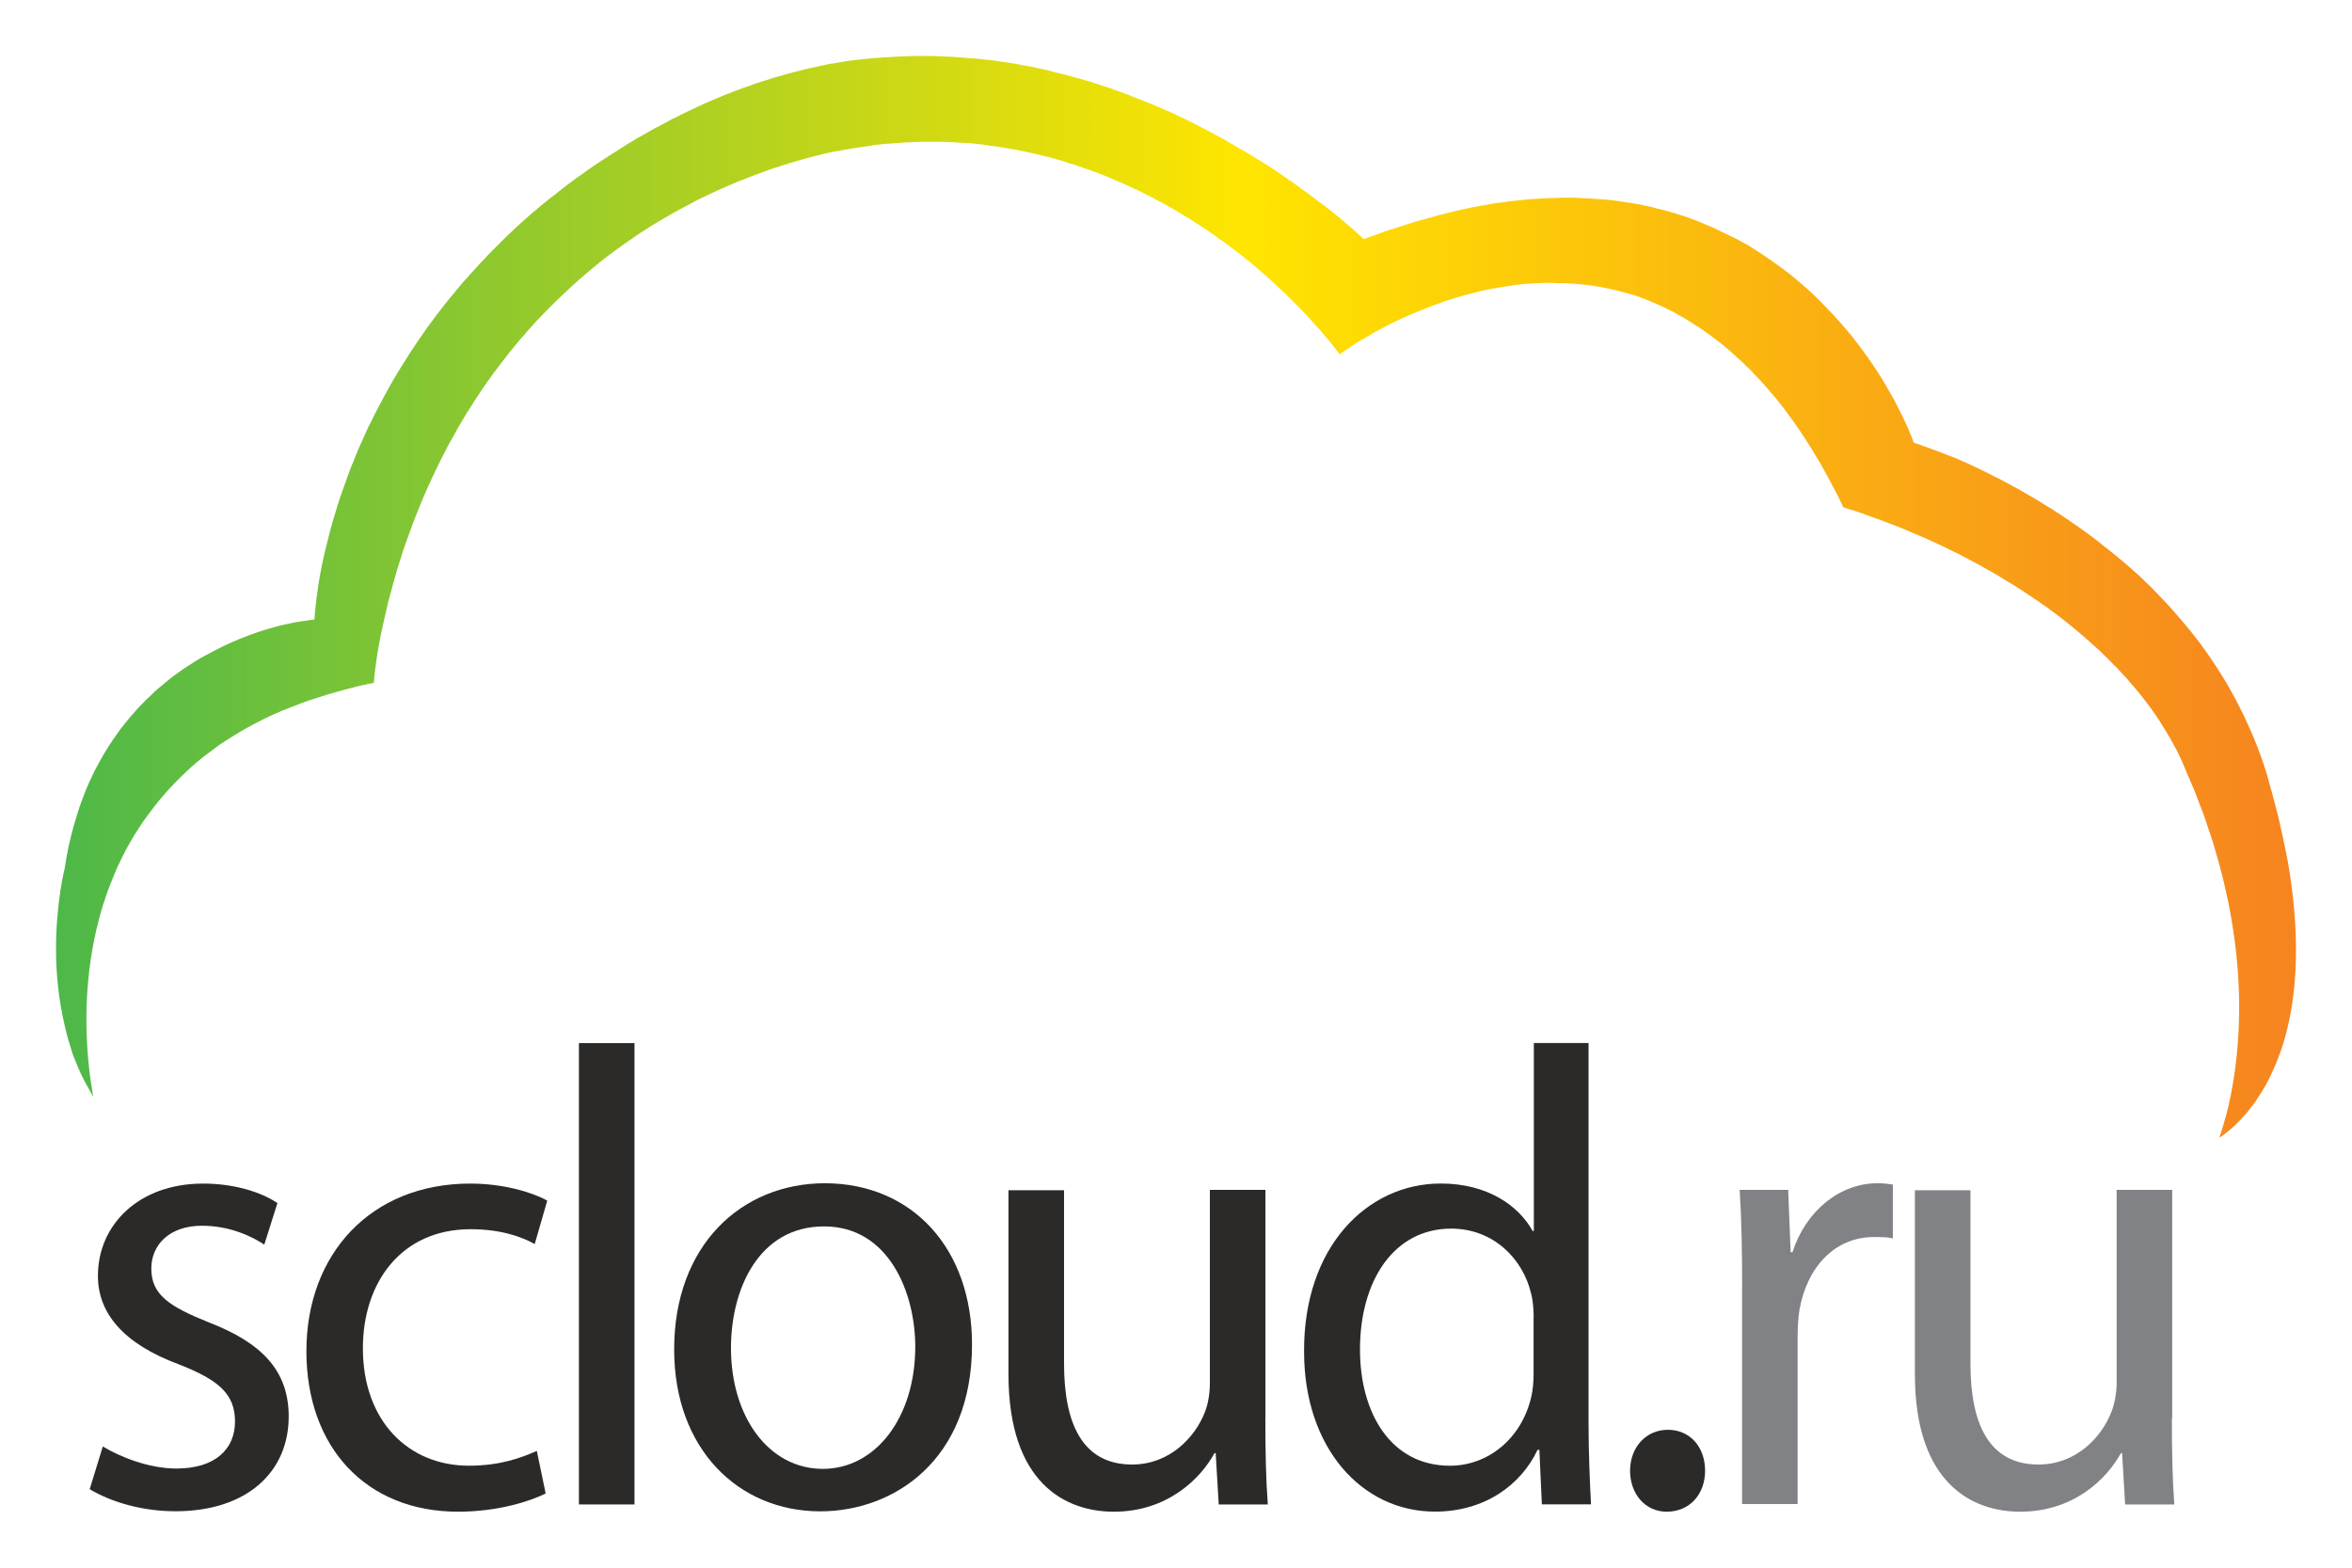
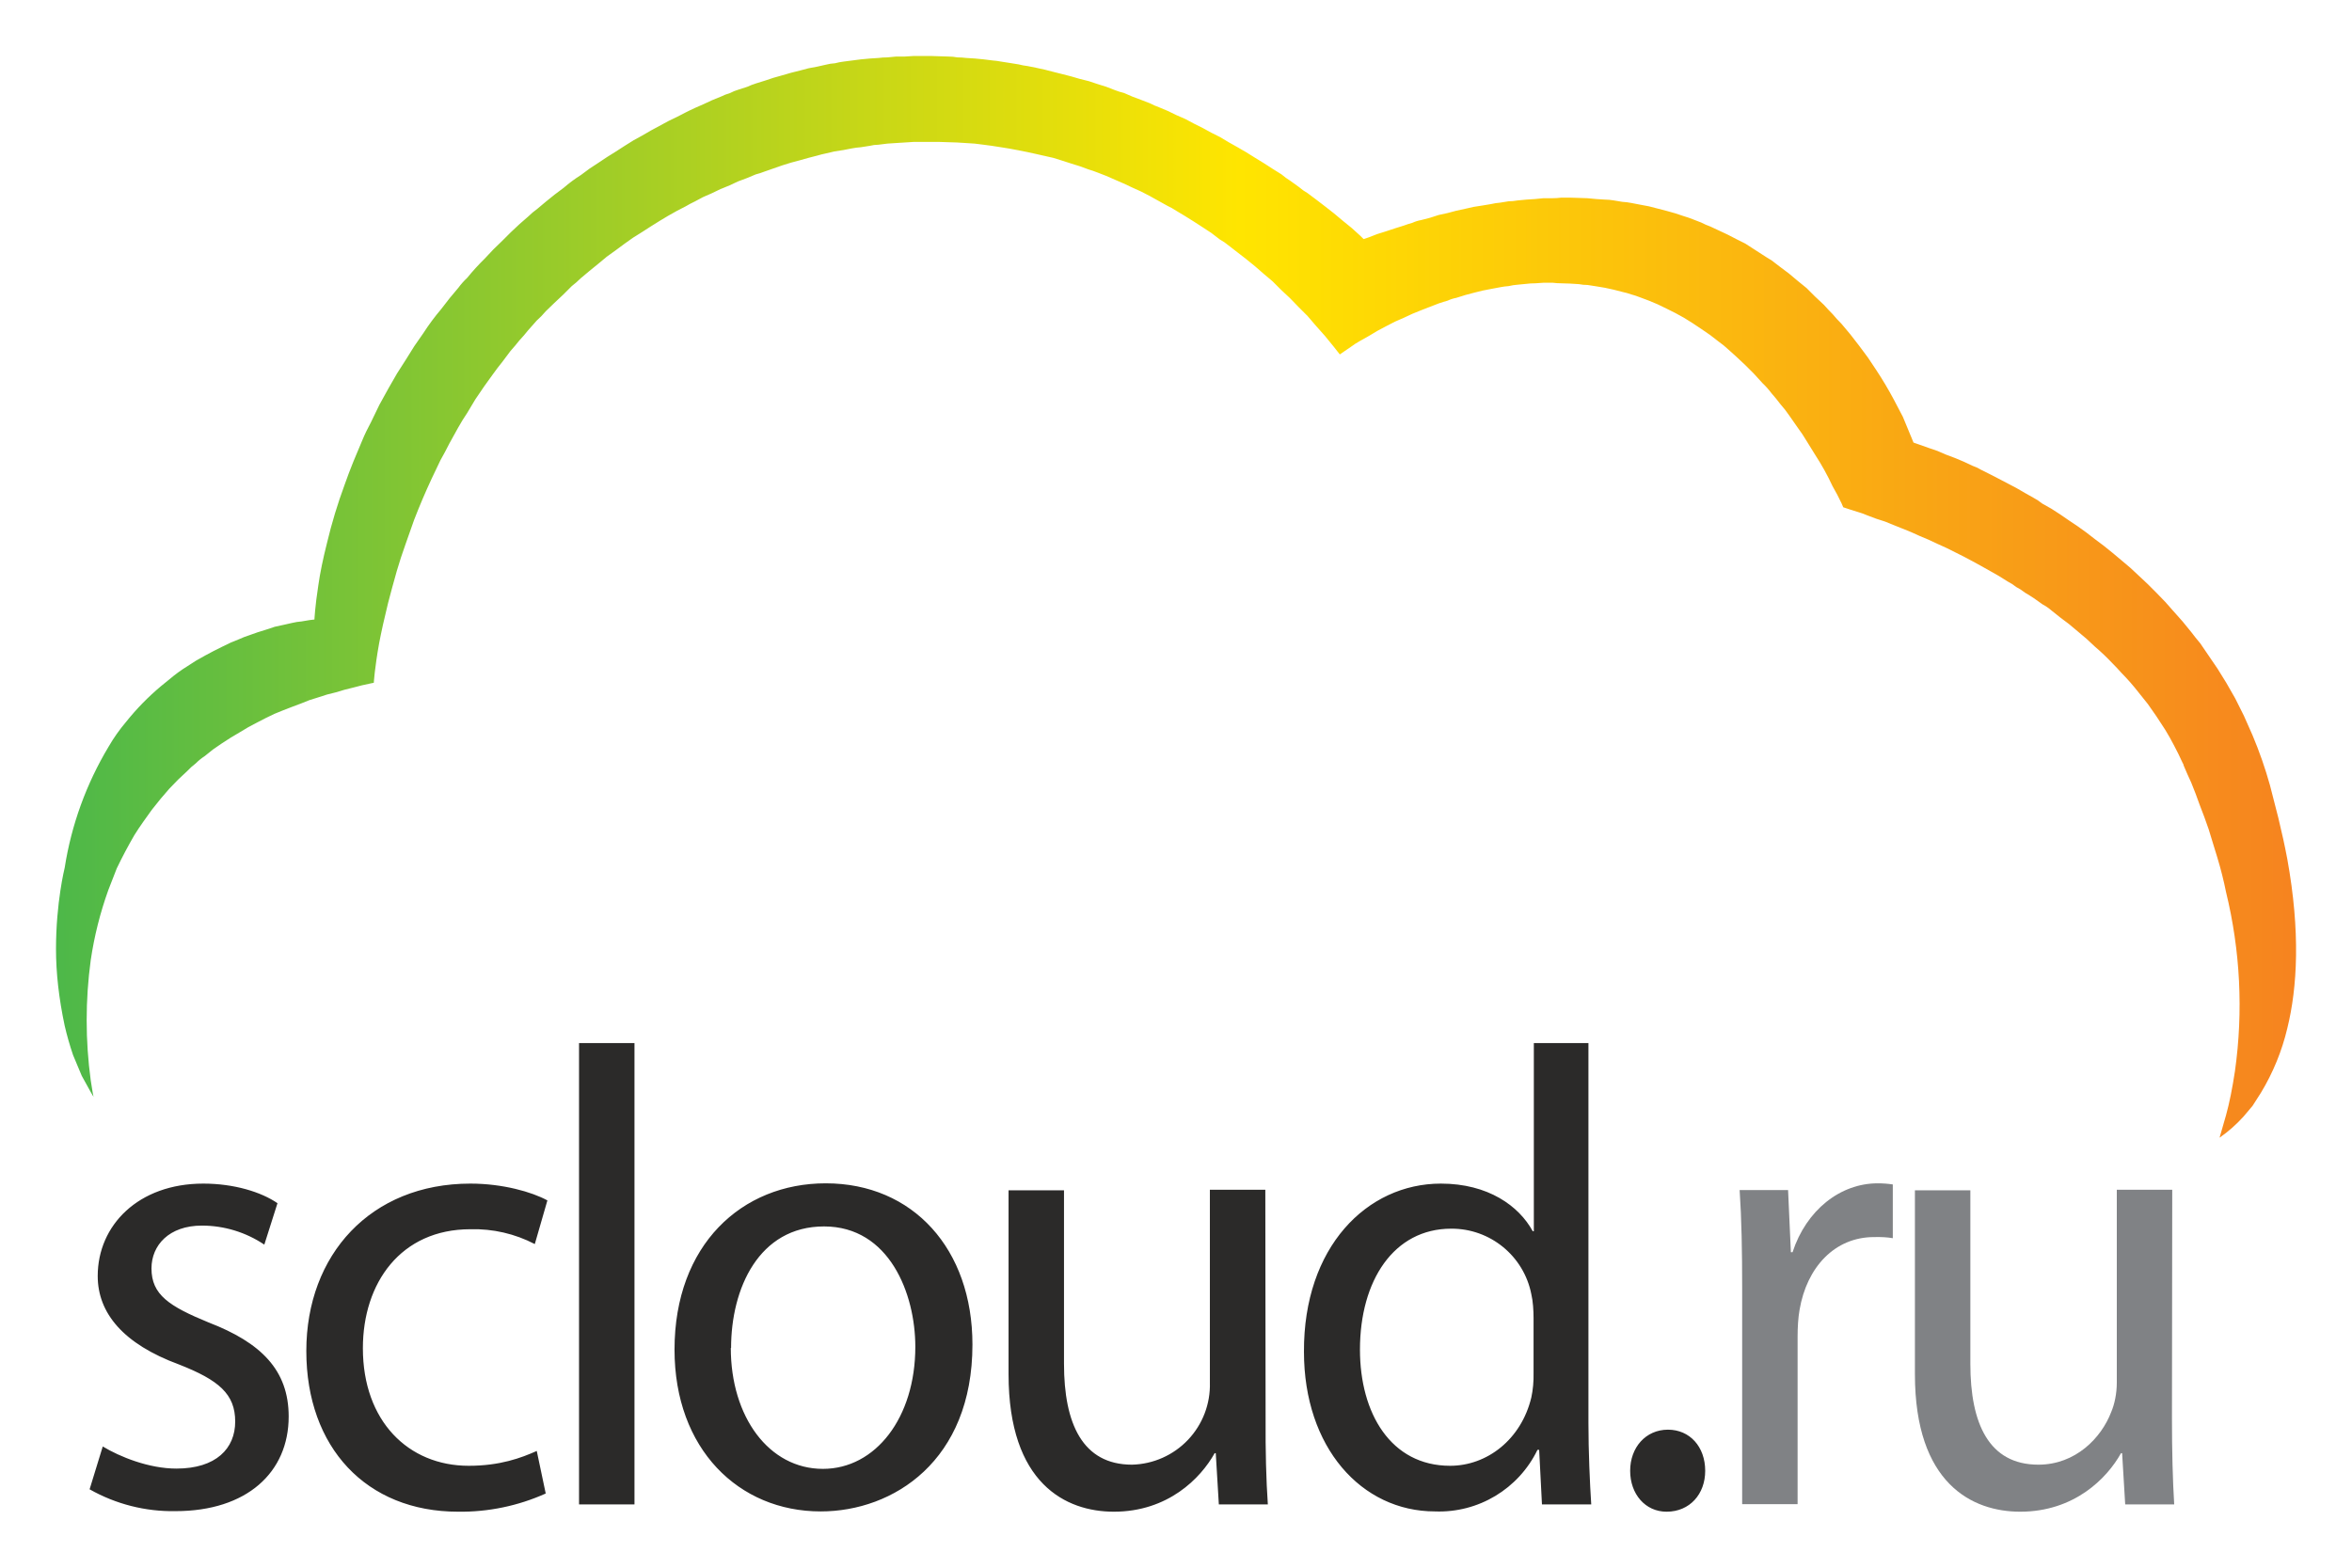
- <svg xmlns="http://www.w3.org/2000/svg" width="84" height="56" viewBox="0 0 84 56" fill="none">
-   <path fill-rule="evenodd" clip-rule="evenodd" d="M3.672 51.67C4.282 52.041 5.317 52.458 6.3 52.458C7.716 52.458 8.393 51.737 8.393 50.782C8.393 49.803 7.824 49.298 6.387 48.736C4.415 48.006 3.497 46.914 3.497 45.576C3.497 43.766 4.938 42.279 7.259 42.279C8.36 42.279 9.331 42.583 9.908 42.976L9.439 44.46C9.015 44.18 8.23 43.785 7.214 43.785C6.035 43.785 5.404 44.481 5.404 45.314C5.404 46.248 6.035 46.664 7.455 47.236C9.319 47.957 10.311 48.936 10.311 50.6C10.311 52.592 8.808 53.984 6.267 53.984C5.079 53.984 3.979 53.659 3.203 53.197L3.672 51.67Z" fill="#2B2A29" />
-   <path fill-rule="evenodd" clip-rule="evenodd" d="M19.488 53.349C18.977 53.607 17.819 54 16.361 54C13.081 54 10.943 51.707 10.943 48.264C10.943 44.809 13.231 42.279 16.797 42.279C17.964 42.279 18.998 42.583 19.545 42.888L19.097 44.438C18.628 44.18 17.889 43.909 16.809 43.909C14.313 43.909 12.96 45.831 12.96 48.161C12.96 50.758 14.584 52.357 16.743 52.357C17.864 52.357 18.607 52.078 19.172 51.828L19.488 53.349Z" fill="#2B2A29" />
-   <path fill-rule="evenodd" clip-rule="evenodd" d="M20.676 37.262H22.66V53.741H20.676V37.262Z" fill="#2B2A29" />
-   <path fill-rule="evenodd" clip-rule="evenodd" d="M26.106 48.152C26.106 50.615 27.459 52.47 29.387 52.47C31.272 52.47 32.688 50.636 32.688 48.106C32.688 46.205 31.762 43.809 29.429 43.809C27.108 43.809 26.106 46.035 26.106 48.152ZM34.715 48.027C34.715 52.178 31.904 53.987 29.297 53.987C26.374 53.987 24.077 51.761 24.077 48.206C24.077 44.472 26.485 42.267 29.471 42.267C32.601 42.279 34.715 44.618 34.715 48.027Z" fill="#2B2A29" />
-   <path fill-rule="evenodd" clip-rule="evenodd" d="M45.191 50.661C45.191 51.84 45.212 52.865 45.279 53.741H43.526L43.417 51.907H43.375C42.885 52.808 41.706 54 39.779 54C38.068 54 36.017 52.999 36.017 49.085V42.517H38.002V48.714C38.002 50.852 38.657 52.315 40.431 52.315C41.76 52.315 42.678 51.36 43.035 50.435C43.144 50.156 43.21 49.785 43.21 49.389V42.504H45.194V50.661H45.191Z" fill="#2B2A29" />
-   <path fill-rule="evenodd" clip-rule="evenodd" d="M54.774 47.081C54.774 46.823 54.753 46.473 54.687 46.227C54.392 44.944 53.313 43.888 51.83 43.888C49.783 43.888 48.571 45.743 48.571 48.207C48.571 50.478 49.671 52.358 51.785 52.358C53.114 52.358 54.326 51.424 54.684 49.916C54.75 49.636 54.771 49.353 54.771 49.04V47.081H54.774ZM56.734 37.262V50.837C56.734 51.838 56.78 52.975 56.822 53.738H55.066L54.978 51.792H54.912C54.323 53.042 53.027 53.997 51.25 53.997C48.622 53.997 46.574 51.704 46.574 48.283C46.553 44.548 48.82 42.277 51.457 42.277C53.147 42.277 54.248 43.086 54.738 43.974H54.78V37.259H56.734V37.262Z" fill="#2B2A29" />
-   <path fill-rule="evenodd" clip-rule="evenodd" d="M58.217 52.537C58.217 51.704 58.782 51.074 59.567 51.074C60.352 51.074 60.896 51.682 60.896 52.537C60.896 53.371 60.352 54 59.522 54C58.764 54 58.217 53.371 58.217 52.537Z" fill="#2B2A29" />
-   <path fill-rule="evenodd" clip-rule="evenodd" d="M62.219 46.014C62.219 44.688 62.198 43.55 62.132 42.504H63.864L63.951 44.73H64.017C64.507 43.222 65.728 42.267 67.057 42.267C67.265 42.267 67.418 42.288 67.602 42.313V44.235C67.394 44.189 67.199 44.189 66.925 44.189C65.53 44.189 64.538 45.257 64.267 46.786C64.222 47.066 64.201 47.416 64.201 47.741V53.726H62.216V46.014H62.219Z" fill="#808285" />
-   <path fill-rule="evenodd" clip-rule="evenodd" d="M77.567 50.661C77.567 51.84 77.588 52.865 77.654 53.741H75.898L75.789 51.907H75.747C75.257 52.808 74.079 54 72.151 54C70.44 54 68.389 52.999 68.389 49.085V42.517H70.374V48.714C70.374 50.852 71.029 52.315 72.803 52.315C74.133 52.315 75.05 51.36 75.407 50.435C75.516 50.156 75.594 49.785 75.594 49.389V42.504H77.579V50.661H77.567Z" fill="#808285" />
-   <path fill-rule="evenodd" clip-rule="evenodd" d="M2.313 36.644C2.087 35.683 2 34.743 2 33.904C2 32.225 2.313 31.006 2.313 31.006C2.388 30.48 2.496 29.999 2.625 29.528C2.722 29.193 2.818 28.868 2.938 28.555C3.034 28.296 3.131 28.05 3.251 27.807C3.347 27.594 3.455 27.381 3.564 27.192C3.66 27.013 3.768 26.834 3.876 26.666C3.973 26.508 4.081 26.353 4.189 26.207C4.285 26.061 4.393 25.927 4.502 25.793C4.598 25.672 4.706 25.547 4.814 25.425C4.911 25.313 5.019 25.2 5.127 25.091C5.223 24.991 5.332 24.89 5.44 24.79C5.536 24.689 5.644 24.598 5.753 24.51C5.849 24.422 5.957 24.343 6.065 24.252C6.162 24.172 6.27 24.093 6.378 24.017C6.486 23.938 6.583 23.872 6.691 23.805C6.799 23.738 6.895 23.671 7.003 23.604C7.112 23.537 7.208 23.482 7.316 23.424C7.424 23.37 7.521 23.312 7.629 23.257C7.737 23.202 7.833 23.157 7.942 23.099C8.05 23.053 8.146 22.999 8.254 22.953C8.363 22.907 8.459 22.865 8.567 22.819C8.675 22.774 8.772 22.74 8.88 22.698C8.988 22.664 9.084 22.619 9.193 22.585C9.301 22.552 9.397 22.518 9.505 22.485C9.613 22.451 9.71 22.43 9.818 22.396C9.926 22.363 10.031 22.342 10.131 22.317C10.239 22.296 10.344 22.272 10.443 22.251C10.561 22.229 10.657 22.205 10.756 22.196C10.885 22.174 10.982 22.162 11.069 22.15C11.177 22.138 11.231 22.129 11.231 22.129C11.231 22.129 11.252 21.67 11.37 20.897C11.433 20.484 11.532 19.97 11.682 19.386C11.769 19.039 11.866 18.659 11.995 18.255C12.082 17.953 12.187 17.64 12.308 17.315C12.404 17.047 12.5 16.767 12.62 16.488C12.717 16.241 12.813 15.995 12.933 15.749C13.029 15.524 13.126 15.302 13.246 15.077C13.342 14.876 13.45 14.663 13.559 14.462C13.655 14.271 13.763 14.082 13.871 13.882C13.967 13.702 14.076 13.523 14.184 13.343C14.28 13.176 14.388 13.009 14.497 12.838C14.593 12.68 14.701 12.513 14.809 12.358C14.906 12.2 15.014 12.057 15.122 11.899C15.218 11.753 15.327 11.607 15.435 11.464C15.531 11.33 15.639 11.184 15.748 11.05C15.844 10.916 15.952 10.792 16.06 10.658C16.157 10.536 16.265 10.412 16.373 10.278C16.469 10.156 16.578 10.031 16.686 9.919C16.782 9.806 16.89 9.685 16.998 9.572C17.095 9.46 17.203 9.347 17.311 9.238C17.407 9.125 17.516 9.025 17.624 8.912C17.72 8.812 17.828 8.712 17.937 8.599C18.033 8.499 18.141 8.398 18.249 8.298C18.346 8.198 18.454 8.106 18.562 8.006C18.658 7.918 18.767 7.827 18.875 7.726C18.971 7.638 19.079 7.547 19.188 7.459C19.284 7.371 19.392 7.291 19.5 7.2C19.596 7.121 19.705 7.033 19.813 6.954C19.909 6.875 20.017 6.799 20.126 6.708C20.222 6.629 20.33 6.549 20.438 6.473C20.535 6.394 20.643 6.318 20.751 6.248C20.847 6.169 20.956 6.102 21.064 6.023C21.16 5.956 21.268 5.877 21.377 5.81C21.473 5.744 21.581 5.677 21.689 5.61C21.785 5.543 21.894 5.476 22.002 5.409C22.098 5.342 22.206 5.275 22.315 5.208C22.411 5.141 22.519 5.087 22.627 5.017C22.724 4.95 22.832 4.895 22.94 4.837C23.036 4.783 23.145 4.716 23.253 4.658C23.349 4.603 23.457 4.545 23.566 4.491C23.662 4.436 23.77 4.378 23.878 4.323C23.974 4.269 24.083 4.211 24.191 4.165C24.287 4.111 24.395 4.065 24.504 4.007C24.537 3.995 24.567 3.974 24.6 3.962C24.675 3.928 24.738 3.895 24.813 3.861C24.922 3.816 25.018 3.761 25.126 3.715C25.234 3.67 25.331 3.627 25.439 3.581C25.547 3.536 25.643 3.493 25.752 3.448C25.86 3.402 25.956 3.359 26.064 3.326C26.172 3.28 26.269 3.238 26.377 3.204C26.485 3.159 26.581 3.125 26.69 3.092C26.798 3.058 26.894 3.013 27.002 2.979C27.111 2.946 27.207 2.912 27.315 2.879C27.423 2.845 27.52 2.812 27.628 2.779C27.736 2.745 27.832 2.724 27.941 2.69C28.049 2.657 28.145 2.636 28.253 2.602C28.361 2.581 28.458 2.547 28.566 2.523C28.674 2.502 28.77 2.468 28.879 2.444C28.987 2.423 29.083 2.398 29.191 2.377C29.3 2.356 29.396 2.331 29.504 2.31C29.612 2.289 29.709 2.265 29.817 2.255C29.925 2.234 30.021 2.222 30.13 2.201C30.238 2.189 30.334 2.167 30.442 2.155C30.55 2.143 30.647 2.134 30.755 2.122C30.863 2.109 30.959 2.1 31.068 2.088C31.176 2.076 31.272 2.067 31.381 2.067C31.489 2.055 31.585 2.046 31.693 2.046C31.801 2.033 31.898 2.033 32.006 2.024C32.114 2.024 32.21 2.012 32.319 2.012C32.427 2.012 32.523 2 32.631 2C32.74 2 32.836 2 32.944 2C33.052 2 33.148 2 33.257 2C33.365 2 33.461 2.012 33.569 2.012C33.678 2.012 33.774 2.024 33.882 2.024C33.99 2.024 34.087 2.036 34.195 2.046C34.303 2.058 34.399 2.058 34.508 2.067C34.616 2.079 34.712 2.088 34.82 2.088C34.929 2.1 35.025 2.109 35.133 2.122C35.241 2.134 35.337 2.143 35.446 2.155C35.554 2.167 35.65 2.189 35.758 2.201C35.867 2.213 35.963 2.234 36.071 2.246C36.179 2.268 36.276 2.28 36.384 2.301C36.492 2.322 36.588 2.347 36.697 2.356C36.805 2.377 36.901 2.401 37.009 2.423C37.118 2.444 37.214 2.468 37.322 2.49C37.43 2.511 37.527 2.535 37.635 2.569C37.743 2.59 37.839 2.623 37.947 2.648C38.056 2.669 38.152 2.702 38.26 2.727C38.368 2.76 38.465 2.782 38.573 2.815C38.681 2.848 38.777 2.87 38.886 2.903C38.994 2.937 39.09 2.97 39.198 3.004C39.307 3.037 39.403 3.07 39.511 3.104C39.619 3.137 39.716 3.171 39.824 3.216C39.932 3.25 40.028 3.296 40.137 3.329C40.245 3.362 40.341 3.408 40.449 3.451C40.557 3.496 40.654 3.53 40.762 3.572C40.87 3.618 40.967 3.651 41.075 3.694C41.183 3.74 41.279 3.782 41.387 3.828C41.496 3.873 41.592 3.916 41.7 3.962C41.808 4.007 41.905 4.05 42.013 4.107C42.121 4.153 42.217 4.208 42.326 4.253C42.434 4.308 42.53 4.354 42.638 4.412C42.746 4.466 42.843 4.512 42.951 4.57C43.059 4.624 43.156 4.682 43.264 4.737C43.372 4.792 43.468 4.849 43.577 4.904C43.685 4.959 43.781 5.017 43.889 5.084C43.997 5.138 44.094 5.205 44.202 5.263C44.31 5.318 44.406 5.385 44.515 5.442C44.623 5.509 44.719 5.564 44.827 5.634C44.936 5.701 45.032 5.768 45.14 5.826C45.248 5.893 45.344 5.959 45.453 6.026C45.561 6.093 45.657 6.16 45.766 6.239C45.874 6.306 45.97 6.385 46.078 6.452C46.186 6.531 46.283 6.598 46.391 6.677C46.499 6.756 46.595 6.835 46.704 6.902C46.812 6.981 46.908 7.06 47.016 7.136C47.125 7.215 47.221 7.304 47.329 7.371C47.437 7.459 47.546 7.538 47.642 7.617C47.75 7.705 47.858 7.796 47.955 7.875C48.072 7.976 48.171 8.067 48.267 8.143C48.397 8.256 48.505 8.356 48.58 8.423C48.667 8.502 48.697 8.544 48.697 8.544C48.763 8.523 48.815 8.499 48.881 8.477C48.989 8.444 49.085 8.398 49.193 8.365C49.302 8.332 49.398 8.286 49.506 8.252C49.614 8.219 49.711 8.186 49.819 8.152C49.927 8.119 50.023 8.085 50.132 8.052C50.24 8.018 50.336 7.985 50.444 7.951C50.553 7.918 50.649 7.884 50.757 7.863C50.865 7.83 50.961 7.808 51.07 7.775C51.178 7.742 51.274 7.72 51.382 7.687C51.491 7.666 51.587 7.632 51.695 7.608C51.803 7.586 51.9 7.553 52.008 7.529C52.116 7.507 52.212 7.483 52.321 7.462C52.429 7.44 52.525 7.416 52.633 7.395C52.742 7.374 52.838 7.361 52.946 7.34C53.054 7.319 53.15 7.307 53.259 7.285C53.367 7.264 53.463 7.252 53.571 7.24C53.68 7.228 53.776 7.206 53.884 7.194C53.992 7.182 54.089 7.173 54.197 7.161C54.305 7.149 54.401 7.139 54.51 7.127C54.618 7.115 54.714 7.115 54.822 7.106C54.931 7.094 55.027 7.094 55.135 7.085C55.243 7.085 55.34 7.073 55.448 7.073C55.556 7.073 55.652 7.073 55.76 7.06C55.869 7.06 55.965 7.06 56.073 7.06C56.181 7.06 56.278 7.06 56.386 7.073C56.494 7.073 56.59 7.085 56.699 7.085C56.807 7.097 56.903 7.097 57.011 7.106C57.12 7.118 57.216 7.127 57.324 7.127C57.432 7.139 57.529 7.149 57.637 7.161C57.745 7.173 57.841 7.194 57.949 7.206C58.058 7.218 58.154 7.24 58.262 7.252C58.37 7.273 58.467 7.285 58.575 7.307C58.683 7.328 58.779 7.352 58.888 7.374C58.996 7.395 59.092 7.419 59.2 7.453C59.309 7.474 59.405 7.507 59.513 7.532C59.621 7.565 59.718 7.586 59.826 7.62C59.934 7.653 60.03 7.687 60.139 7.72C60.247 7.754 60.343 7.787 60.451 7.833C60.559 7.866 60.656 7.912 60.764 7.954C60.872 8 60.968 8.043 61.077 8.088C61.185 8.134 61.281 8.176 61.389 8.234C61.498 8.28 61.594 8.335 61.702 8.38C61.81 8.435 61.907 8.481 62.015 8.535C62.123 8.59 62.219 8.648 62.328 8.703C62.436 8.757 62.532 8.824 62.64 8.894C62.748 8.961 62.845 9.028 62.953 9.095C63.061 9.162 63.157 9.241 63.266 9.308C63.374 9.387 63.47 9.454 63.578 9.533C63.687 9.612 63.783 9.691 63.891 9.767C63.999 9.855 64.096 9.934 64.204 10.025C64.312 10.114 64.408 10.205 64.516 10.293C64.625 10.393 64.721 10.485 64.829 10.585C64.938 10.685 65.034 10.786 65.142 10.898C65.25 11.011 65.346 11.123 65.455 11.224C65.563 11.336 65.659 11.458 65.767 11.57C65.876 11.692 65.972 11.817 66.08 11.938C66.188 12.072 66.285 12.206 66.393 12.34C66.501 12.486 66.606 12.632 66.706 12.765C66.814 12.924 66.922 13.079 67.018 13.225C67.126 13.392 67.232 13.559 67.331 13.729C67.439 13.921 67.547 14.11 67.644 14.277C67.761 14.502 67.857 14.703 67.956 14.891C68.098 15.192 68.203 15.438 68.269 15.597C68.323 15.73 68.344 15.81 68.344 15.81C68.344 15.81 68.419 15.831 68.57 15.889C68.657 15.922 68.753 15.956 68.883 16.001C68.979 16.035 69.075 16.08 69.195 16.114C69.291 16.147 69.388 16.193 69.508 16.235C69.604 16.281 69.713 16.314 69.821 16.357C69.917 16.403 70.025 16.445 70.133 16.491C70.23 16.536 70.338 16.579 70.446 16.637C70.542 16.682 70.651 16.725 70.759 16.783C70.855 16.828 70.963 16.883 71.072 16.941C71.168 16.996 71.276 17.041 71.384 17.096C71.481 17.151 71.589 17.208 71.697 17.263C71.793 17.318 71.901 17.376 72.01 17.43C72.106 17.485 72.214 17.543 72.322 17.61C72.419 17.665 72.527 17.732 72.635 17.789C72.731 17.844 72.84 17.911 72.948 17.981C73.044 18.048 73.152 18.102 73.261 18.172C73.357 18.239 73.465 18.306 73.573 18.373C73.669 18.44 73.778 18.507 73.886 18.586C73.982 18.653 74.091 18.732 74.199 18.799C74.307 18.878 74.403 18.945 74.511 19.024C74.62 19.103 74.716 19.179 74.824 19.258C74.932 19.337 75.029 19.416 75.137 19.505C75.245 19.584 75.341 19.672 75.45 19.751C75.558 19.839 75.654 19.918 75.762 20.009C75.871 20.098 75.967 20.189 76.075 20.277C76.183 20.365 76.279 20.468 76.388 20.557C76.496 20.657 76.592 20.757 76.701 20.858C76.809 20.958 76.905 21.058 77.013 21.171C77.121 21.284 77.218 21.384 77.326 21.496C77.434 21.609 77.53 21.721 77.639 21.843C77.747 21.965 77.843 22.077 77.951 22.202C78.06 22.324 78.156 22.46 78.264 22.582C78.372 22.716 78.469 22.85 78.577 22.983C78.685 23.129 78.781 23.275 78.889 23.418C78.998 23.576 79.094 23.732 79.202 23.89C79.311 24.057 79.407 24.224 79.515 24.395C79.623 24.574 79.719 24.762 79.828 24.954C79.936 25.155 80.032 25.355 80.14 25.568C80.249 25.793 80.345 26.028 80.453 26.262C80.561 26.52 80.667 26.788 80.766 27.068C80.862 27.347 80.958 27.627 81.033 27.928C81.046 27.974 81.055 28.007 81.067 28.05C81.184 28.451 81.28 28.844 81.379 29.224C81.496 29.738 81.605 30.23 81.692 30.69C82.155 33.284 82.047 35.266 81.692 36.732C81.605 37.1 81.499 37.447 81.379 37.751C81.283 38.009 81.175 38.253 81.067 38.478C80.97 38.678 80.862 38.87 80.754 39.037C80.646 39.205 80.549 39.363 80.441 39.496C80.333 39.642 80.237 39.764 80.128 39.877C80.02 39.998 79.915 40.111 79.816 40.202C79.698 40.315 79.59 40.403 79.503 40.47C79.365 40.582 79.265 40.637 79.265 40.637C79.341 40.412 79.416 40.157 79.503 39.843C79.62 39.408 79.728 38.882 79.816 38.265C79.987 37.033 80.053 35.479 79.816 33.645C79.74 33.074 79.644 32.481 79.503 31.866C79.416 31.465 79.311 31.048 79.19 30.626C79.094 30.291 78.998 29.954 78.877 29.619C78.781 29.327 78.685 29.038 78.565 28.746C78.469 28.488 78.372 28.22 78.252 27.962C78.165 27.761 78.081 27.548 77.993 27.347C77.981 27.314 77.96 27.28 77.951 27.247C77.855 27.034 77.759 26.821 77.639 26.621C77.542 26.429 77.434 26.253 77.326 26.073C77.23 25.906 77.121 25.748 77.013 25.581C76.917 25.435 76.809 25.289 76.701 25.146C76.604 25.012 76.496 24.878 76.388 24.744C76.292 24.623 76.183 24.498 76.075 24.376C75.979 24.255 75.871 24.142 75.762 24.03C75.666 23.917 75.558 23.805 75.45 23.704C75.353 23.604 75.245 23.491 75.137 23.391C75.041 23.291 74.932 23.19 74.824 23.099C74.728 23.011 74.62 22.907 74.511 22.819C74.415 22.731 74.307 22.64 74.199 22.552C74.103 22.463 73.994 22.384 73.886 22.293C73.79 22.214 73.682 22.126 73.573 22.047C73.477 21.968 73.369 21.892 73.261 21.813C73.164 21.734 73.056 21.654 72.948 21.588C72.84 21.509 72.743 21.442 72.635 21.375C72.527 21.308 72.431 21.229 72.322 21.162C72.214 21.095 72.118 21.028 72.01 20.961C71.901 20.894 71.805 20.827 71.697 20.77C71.589 20.703 71.493 20.648 71.384 20.578C71.276 20.511 71.18 20.456 71.072 20.398C70.963 20.344 70.867 20.277 70.759 20.219C70.651 20.164 70.554 20.107 70.446 20.052C70.338 19.997 70.242 19.939 70.133 19.885C70.025 19.83 69.929 19.772 69.821 19.73C69.713 19.675 69.616 19.629 69.508 19.571C69.4 19.517 69.303 19.471 69.195 19.425C69.087 19.38 68.991 19.325 68.883 19.279C68.774 19.234 68.678 19.191 68.57 19.146C68.462 19.1 68.365 19.057 68.257 19.012C68.149 18.966 68.053 18.924 67.944 18.878C67.836 18.832 67.74 18.79 67.632 18.756C67.523 18.711 67.427 18.677 67.319 18.635C67.211 18.589 67.115 18.556 67.006 18.522C66.898 18.477 66.793 18.443 66.694 18.41C66.585 18.364 66.48 18.331 66.381 18.297C66.263 18.252 66.155 18.218 66.068 18.197C65.906 18.151 65.831 18.118 65.831 18.118C65.809 18.072 65.788 18.029 65.767 17.984C65.671 17.771 65.563 17.57 65.455 17.37C65.359 17.169 65.25 16.977 65.142 16.789C65.046 16.609 64.938 16.421 64.829 16.25C64.733 16.083 64.625 15.916 64.516 15.746C64.42 15.588 64.312 15.432 64.204 15.274C64.108 15.128 63.999 14.982 63.891 14.839C63.795 14.694 63.687 14.56 63.578 14.426C63.482 14.292 63.374 14.167 63.266 14.046C63.169 13.924 63.061 13.799 62.953 13.687C62.857 13.574 62.748 13.462 62.64 13.352C62.544 13.24 62.436 13.139 62.328 13.039C62.231 12.939 62.123 12.838 62.015 12.747C61.919 12.659 61.81 12.556 61.702 12.467C61.606 12.379 61.498 12.3 61.389 12.209C61.281 12.13 61.185 12.054 61.077 11.975C60.968 11.896 60.872 11.829 60.764 11.75C60.656 11.683 60.559 11.616 60.451 11.549C60.343 11.482 60.247 11.415 60.139 11.357C60.03 11.303 59.934 11.236 59.826 11.178C59.718 11.123 59.621 11.066 59.513 11.02C59.405 10.965 59.309 10.919 59.2 10.874C59.092 10.828 58.996 10.786 58.888 10.74C58.779 10.694 58.683 10.661 58.575 10.618C58.467 10.585 58.37 10.539 58.262 10.518C58.154 10.485 58.058 10.451 57.949 10.43C57.841 10.396 57.745 10.375 57.637 10.351C57.529 10.329 57.432 10.305 57.324 10.284C57.216 10.263 57.12 10.238 57.011 10.229C56.903 10.208 56.807 10.196 56.699 10.184C56.59 10.171 56.494 10.162 56.386 10.15C56.278 10.138 56.181 10.129 56.073 10.129C55.965 10.117 55.869 10.117 55.76 10.117C55.652 10.117 55.556 10.117 55.448 10.104C55.34 10.104 55.243 10.104 55.135 10.104C55.027 10.104 54.931 10.117 54.822 10.117C54.714 10.129 54.618 10.129 54.51 10.138C54.401 10.15 54.305 10.159 54.197 10.171C54.089 10.184 53.992 10.193 53.884 10.217C53.776 10.229 53.68 10.251 53.571 10.263C53.463 10.284 53.367 10.296 53.259 10.317C53.15 10.339 53.054 10.363 52.946 10.384C52.838 10.405 52.742 10.43 52.633 10.463C52.525 10.485 52.429 10.518 52.321 10.542C52.212 10.576 52.116 10.597 52.008 10.631C51.9 10.664 51.803 10.697 51.695 10.731C51.587 10.764 51.491 10.798 51.382 10.844C51.274 10.877 51.178 10.922 51.07 10.956C50.961 11.002 50.865 11.035 50.757 11.078C50.649 11.123 50.553 11.166 50.444 11.211C50.336 11.257 50.24 11.3 50.132 11.345C50.023 11.391 49.927 11.446 49.819 11.491C49.711 11.546 49.614 11.592 49.506 11.649C49.398 11.704 49.302 11.762 49.193 11.817C49.085 11.871 48.98 11.938 48.881 11.996C48.772 12.063 48.664 12.118 48.568 12.175C48.451 12.242 48.351 12.309 48.255 12.376C48.114 12.464 48.018 12.531 47.943 12.589C47.879 12.635 47.846 12.656 47.846 12.656C47.78 12.568 47.705 12.476 47.63 12.376C47.533 12.255 47.437 12.13 47.317 11.996C47.221 11.883 47.125 11.762 47.004 11.637C46.908 11.525 46.8 11.412 46.692 11.29C46.595 11.178 46.487 11.078 46.379 10.965C46.283 10.865 46.174 10.764 46.066 10.652C45.97 10.552 45.862 10.451 45.753 10.351C45.657 10.263 45.549 10.159 45.441 10.059C45.344 9.971 45.236 9.879 45.128 9.779C45.032 9.691 44.923 9.6 44.815 9.511C44.719 9.423 44.611 9.344 44.503 9.253C44.406 9.174 44.298 9.086 44.19 9.007C44.094 8.928 43.985 8.852 43.877 8.772C43.781 8.693 43.673 8.614 43.564 8.547C43.468 8.468 43.36 8.401 43.252 8.322C43.156 8.255 43.047 8.176 42.939 8.11C42.843 8.043 42.734 7.976 42.626 7.909C42.53 7.842 42.422 7.775 42.314 7.717C42.217 7.65 42.109 7.596 42.001 7.526C41.905 7.471 41.796 7.404 41.688 7.346C41.592 7.291 41.484 7.234 41.375 7.179C41.279 7.124 41.171 7.066 41.063 7.012C40.967 6.957 40.858 6.911 40.75 6.854C40.654 6.799 40.545 6.753 40.437 6.708C40.341 6.662 40.233 6.607 40.124 6.562C40.028 6.516 39.92 6.473 39.812 6.428C39.716 6.382 39.607 6.34 39.499 6.294C39.403 6.248 39.295 6.215 39.186 6.172C39.09 6.139 38.982 6.093 38.874 6.06C38.777 6.026 38.669 5.993 38.561 5.947C38.465 5.914 38.356 5.88 38.248 5.847C38.152 5.814 38.044 5.78 37.935 5.747C37.839 5.713 37.731 5.692 37.623 5.658C37.527 5.625 37.418 5.604 37.31 5.579C37.214 5.558 37.106 5.525 36.997 5.5C36.901 5.479 36.793 5.455 36.685 5.433C36.588 5.412 36.48 5.388 36.372 5.366C36.276 5.345 36.167 5.333 36.059 5.312C35.963 5.29 35.855 5.278 35.746 5.257C35.65 5.245 35.542 5.224 35.434 5.211C35.337 5.199 35.229 5.19 35.121 5.166C35.025 5.154 34.917 5.144 34.808 5.132C34.712 5.12 34.604 5.111 34.496 5.111C34.399 5.099 34.291 5.099 34.183 5.09C34.087 5.078 33.978 5.078 33.87 5.078C33.774 5.078 33.666 5.065 33.557 5.065C33.461 5.065 33.353 5.065 33.245 5.065C33.148 5.065 33.04 5.065 32.932 5.065C32.836 5.065 32.727 5.078 32.619 5.078C32.523 5.078 32.415 5.09 32.307 5.09C32.21 5.102 32.102 5.102 31.994 5.111C31.898 5.123 31.789 5.132 31.681 5.132C31.573 5.144 31.477 5.154 31.368 5.166C31.272 5.178 31.164 5.187 31.056 5.211C30.959 5.224 30.851 5.245 30.743 5.257C30.635 5.269 30.538 5.29 30.43 5.303C30.334 5.324 30.226 5.336 30.118 5.357C30.021 5.379 29.913 5.403 29.805 5.412C29.709 5.433 29.6 5.458 29.492 5.479C29.396 5.5 29.288 5.525 29.179 5.558C29.071 5.579 28.975 5.613 28.867 5.637C28.77 5.658 28.662 5.692 28.554 5.725C28.458 5.759 28.349 5.78 28.241 5.814C28.133 5.847 28.037 5.88 27.928 5.914C27.832 5.947 27.724 5.981 27.616 6.014C27.508 6.048 27.411 6.081 27.303 6.127C27.207 6.16 27.099 6.206 26.99 6.239C26.894 6.273 26.786 6.318 26.678 6.361C26.569 6.407 26.473 6.44 26.365 6.483C26.269 6.528 26.16 6.571 26.052 6.616C25.956 6.662 25.869 6.695 25.773 6.738C25.761 6.738 25.752 6.75 25.739 6.75C25.631 6.796 25.535 6.851 25.427 6.896C25.319 6.942 25.222 6.997 25.114 7.042C25.006 7.097 24.91 7.142 24.801 7.2C24.693 7.255 24.597 7.313 24.489 7.368C24.38 7.422 24.284 7.48 24.176 7.535C24.068 7.59 23.971 7.647 23.863 7.714C23.755 7.769 23.659 7.836 23.55 7.894C23.442 7.961 23.346 8.015 23.238 8.085C23.13 8.152 23.033 8.219 22.925 8.286C22.817 8.353 22.721 8.42 22.612 8.499C22.504 8.566 22.408 8.645 22.3 8.712C22.191 8.791 22.095 8.858 21.987 8.937C21.879 9.016 21.782 9.095 21.674 9.171C21.566 9.25 21.47 9.329 21.361 9.417C21.253 9.505 21.157 9.584 21.049 9.676C20.941 9.764 20.844 9.855 20.736 9.943C20.628 10.031 20.532 10.135 20.423 10.223C20.315 10.323 20.219 10.415 20.111 10.515C20.002 10.615 19.906 10.716 19.798 10.816C19.69 10.916 19.593 11.029 19.485 11.129C19.377 11.242 19.281 11.354 19.172 11.455C19.064 11.567 18.968 11.689 18.86 11.801C18.752 11.923 18.655 12.048 18.547 12.16C18.439 12.282 18.343 12.419 18.234 12.54C18.126 12.674 18.03 12.808 17.922 12.942C17.813 13.076 17.717 13.222 17.609 13.355C17.501 13.501 17.404 13.647 17.296 13.79C17.188 13.948 17.092 14.104 16.983 14.262C16.875 14.429 16.779 14.596 16.671 14.754C16.562 14.934 16.466 15.101 16.358 15.28C16.25 15.472 16.154 15.661 16.045 15.84C15.937 16.041 15.841 16.241 15.732 16.445C15.624 16.658 15.528 16.88 15.42 17.093C15.312 17.327 15.206 17.564 15.107 17.798C14.999 18.057 14.894 18.312 14.794 18.571C14.686 18.863 14.581 19.152 14.482 19.422C14.364 19.757 14.268 20.082 14.169 20.395C14.052 20.797 13.955 21.18 13.856 21.536C13.727 22.083 13.619 22.564 13.543 22.98C13.381 23.865 13.351 24.392 13.351 24.392C13.318 24.404 13.276 24.413 13.243 24.413C13.135 24.434 13.038 24.458 12.93 24.48C12.822 24.501 12.726 24.525 12.617 24.559C12.509 24.58 12.413 24.613 12.305 24.638C12.196 24.671 12.1 24.693 11.992 24.726C11.884 24.759 11.787 24.781 11.679 24.814C11.571 24.848 11.475 24.881 11.367 24.915C11.258 24.948 11.162 24.982 11.054 25.015C10.945 25.048 10.849 25.094 10.741 25.127C10.633 25.173 10.537 25.206 10.428 25.249C10.32 25.295 10.224 25.328 10.116 25.371C10.007 25.416 9.911 25.459 9.803 25.505C9.695 25.55 9.598 25.605 9.49 25.651C9.382 25.705 9.286 25.751 9.177 25.809C9.069 25.863 8.973 25.921 8.865 25.976C8.757 26.031 8.66 26.098 8.552 26.155C8.444 26.222 8.348 26.277 8.239 26.347C8.131 26.414 8.035 26.481 7.927 26.548C7.818 26.614 7.722 26.694 7.614 26.773C7.506 26.852 7.409 26.931 7.301 27.007C7.193 27.086 7.097 27.174 6.988 27.265C6.88 27.354 6.784 27.445 6.676 27.545C6.567 27.645 6.471 27.746 6.363 27.846C6.255 27.959 6.159 28.059 6.05 28.172C5.942 28.284 5.846 28.406 5.738 28.53C5.629 28.652 5.533 28.789 5.425 28.923C5.317 29.069 5.22 29.203 5.112 29.348C5.004 29.507 4.899 29.674 4.799 29.829C4.691 30.008 4.586 30.197 4.487 30.376C4.378 30.589 4.273 30.802 4.174 31.015C4.066 31.273 3.961 31.529 3.861 31.787C3.744 32.122 3.636 32.447 3.549 32.782C3.41 33.296 3.311 33.81 3.236 34.302C2.968 36.16 3.119 37.76 3.236 38.587C3.29 38.967 3.332 39.18 3.332 39.18C3.299 39.126 3.269 39.068 3.236 39.013C3.128 38.825 3.022 38.621 2.923 38.432C2.806 38.186 2.71 37.94 2.61 37.693C2.493 37.328 2.388 36.994 2.313 36.644Z" fill="url(#paint0_linear)" />
+ <svg xmlns="http://www.w3.org/2000/svg" width="84" height="56" fill="none">
+   <path fill="#2B2A29" fill-rule="evenodd" d="M3.67 51.67c.61.37 1.65.79 2.63.79 1.42 0 2.1-.72 2.1-1.68 0-.98-.58-1.48-2.01-2.04-1.98-.73-2.9-1.83-2.9-3.16 0-1.81 1.45-3.3 3.77-3.3 1.1 0 2.07.3 2.65.7l-.47 1.48a4 4 0 0 0-2.23-.68c-1.17 0-1.8.7-1.8 1.53 0 .94.63 1.35 2.04 1.93 1.87.72 2.86 1.7 2.86 3.36 0 2-1.5 3.38-4.04 3.38a6 6 0 0 1-3.07-.78zM19.49 53.35a7.4 7.4 0 0 1-3.13.65c-3.28 0-5.42-2.3-5.42-5.74s2.3-5.98 5.86-5.98c1.16 0 2.2.3 2.75.6l-.45 1.56a4.7 4.7 0 0 0-2.3-.53c-2.49 0-3.84 1.92-3.84 4.25 0 2.6 1.62 4.2 3.78 4.2 1.12 0 1.87-.28 2.43-.53zM20.68 37.26h1.98v16.48h-1.98zM26.1 48.15c0 2.46 1.36 4.32 3.29 4.32 1.88 0 3.3-1.83 3.3-4.36 0-1.9-.93-4.3-3.26-4.3s-3.32 2.22-3.32 4.34m8.62-.12c0 4.15-2.82 5.96-5.42 5.96-2.93 0-5.22-2.23-5.22-5.78 0-3.74 2.4-5.94 5.4-5.94 3.12 0 5.24 2.35 5.24 5.76M45.2 50.66q-.01 1.77.08 3.08h-1.75l-.11-1.83h-.04c-.5.9-1.67 2.09-3.6 2.09-1.71 0-3.76-1-3.76-4.91v-6.57H38v6.2c0 2.13.66 3.6 2.43 3.6a2.85 2.85 0 0 0 2.78-2.93V42.5h1.98zM54.77 47.08c0-.26-.02-.6-.08-.85a2.9 2.9 0 0 0-2.86-2.34c-2.05 0-3.26 1.85-3.26 4.32 0 2.27 1.1 4.15 3.22 4.15 1.32 0 2.54-.94 2.9-2.44q.09-.42.08-.88zm1.96-9.82v13.58c0 1 .05 2.14.1 2.9h-1.76l-.1-1.95h-.06a3.9 3.9 0 0 1-3.66 2.2c-2.63 0-4.68-2.29-4.68-5.7-.02-3.74 2.25-6.01 4.89-6.01 1.69 0 2.79.8 3.28 1.7h.04v-6.72zM58.22 52.54c0-.84.56-1.47 1.35-1.47.78 0 1.33.61 1.33 1.47 0 .83-.55 1.46-1.38 1.46-.76 0-1.3-.63-1.3-1.46" clip-rule="evenodd" />
+   <path fill="#808285" fill-rule="evenodd" d="M62.22 46.01c0-1.32-.02-2.46-.09-3.5h1.73l.1 2.22h.06c.49-1.5 1.7-2.46 3.04-2.46q.28 0 .54.04v1.92q-.28-.05-.67-.04c-1.4 0-2.4 1.07-2.66 2.6-.05.28-.07.63-.07.95v5.99h-1.98zM77.57 50.66q0 1.77.08 3.08H75.9l-.11-1.83h-.04c-.5.9-1.67 2.09-3.6 2.09-1.71 0-3.76-1-3.76-4.91v-6.57h1.98v6.2c0 2.13.66 3.6 2.43 3.6 1.33 0 2.25-.96 2.6-1.88.12-.28.2-.66.2-1.05V42.5h1.98z" clip-rule="evenodd" />
+   <path fill="url(#a)" fill-rule="evenodd" d="M2.31 36.64Q2 35.18 2 33.9c0-1.67.31-2.9.31-2.9a12 12 0 0 1 1.57-4.33 6 6 0 0 1 .62-.88 9 9 0 0 1 1.25-1.28l.32-.26a5 5 0 0 1 .62-.45l.31-.2.32-.18.3-.16.32-.16.31-.15.32-.13q.15-.07.31-.12l.31-.11.32-.1.3-.1.32-.07.31-.07q.17-.04.32-.05l.3-.05.17-.02s.02-.46.14-1.23q.09-.64.31-1.51a18 18 0 0 1 .63-2.08q.14-.4.31-.82l.31-.74q.14-.34.32-.67l.3-.62.32-.58.31-.54.32-.5.3-.48.32-.46a8 8 0 0 1 .63-.85l.31-.4.31-.37q.14-.19.32-.36a8 8 0 0 1 .62-.68l.31-.33.32-.31.3-.3.32-.3.31-.27q.14-.14.32-.27l.31-.26.31-.25.32-.24a5 5 0 0 1 .62-.46l.31-.23.32-.21.3-.2.32-.2.31-.2.32-.2.31-.17.31-.18.63-.34.31-.15.31-.16.1-.05.21-.1q.15-.07.32-.14l.3-.14.32-.13q.16-.08.31-.12.15-.08.32-.13l.31-.1q.15-.07.31-.12l.32-.1.3-.1.32-.09.31-.09.32-.08.3-.08.32-.06.31-.07q.15-.04.32-.05.15-.04.31-.06l.31-.04.31-.04.32-.03.31-.02q.15-.02.31-.02l.32-.03h.3l.32-.02h.63l.3.01.32.01q.16 0 .31.03.15 0 .32.02l.31.02.31.03.32.04q.15.01.3.04l.32.05.31.05q.15.04.32.06l.3.06.32.07.31.08.32.08.31.08.31.09.32.08.3.1.32.1.31.12q.15.06.32.1l.3.13.32.12.31.12q.15.08.32.14l.31.13.31.15q.15.07.32.14l.3.16.32.16.31.17.32.16.3.18q.17.1.32.18l.31.18.32.2.31.19.31.2.32.2q.15.13.3.22l.32.23q.15.13.31.22l.32.24.3.23.32.25.31.26.32.26.31.28.12.12.18-.06.31-.12.32-.1.3-.1.32-.1q.16-.06.31-.1.15-.07.32-.1l.31-.08.31-.1q.15-.03.32-.07l.3-.08.32-.07.31-.07.32-.05.3-.05q.17-.04.32-.05l.31-.05q.15 0 .32-.03l.31-.03.31-.02.31-.03h.32q.15 0 .31-.02h.31l.32.01.3.01.32.03.31.02q.15 0 .32.03l.3.05q.17.01.32.04l.31.06.32.06.31.08.31.08.32.09.3.1q.17.05.32.11l.31.12q.15.08.32.14l.3.14.32.15.31.16.32.16.31.2.31.2q.15.1.32.2.15.12.3.23l.32.24.31.26.32.26.3.3.32.3q.16.18.31.33.15.18.32.35l.31.37.31.4.32.43.3.45a13 13 0 0 1 .63 1.06l.32.61.38.92.23.08.31.11q.14.05.32.11l.3.13.32.12.31.13.32.15q.15.05.3.14l.32.16.31.16.63.33.31.18.32.18q.15.08.3.2l.32.18.31.2.32.22.3.2.32.23.31.24.32.24.31.25.31.26.32.27.3.28.32.3.31.31.32.33.3.34.32.36.31.38q.15.2.32.4l.3.44.32.47.31.5.32.56.31.62.31.7a15 15 0 0 1 .62 1.78l.3 1.17q.19.78.32 1.47c.47 2.6.36 4.58 0 6.04a8 8 0 0 1-.94 2.3l-.3.47-.32.38a5 5 0 0 1-.86.76q.1-.33.23-.8.18-.65.32-1.58a17 17 0 0 0-.32-6.4q-.12-.6-.31-1.23l-.31-1.01q-.15-.44-.32-.87-.14-.4-.3-.79-.14-.3-.27-.61-.01-.06-.04-.1-.15-.33-.31-.63-.15-.29-.31-.55l-.32-.49-.3-.43-.32-.4a8 8 0 0 0-.63-.72q-.15-.17-.31-.33a8 8 0 0 0-.63-.6l-.3-.28-.32-.27-.31-.26-.32-.24-.3-.24q-.15-.13-.32-.22l-.31-.22q-.15-.1-.32-.2-.15-.12-.31-.2-.15-.12-.31-.2l-.32-.2-.3-.17-.32-.18-.31-.17-.32-.17-.3-.15-.32-.16-.31-.14-.32-.15-.31-.13-.31-.14-.32-.13-.3-.12-.32-.13-.31-.1-.32-.12q-.16-.07-.3-.11l-.32-.1-.24-.08-.06-.14q-.14-.3-.32-.61a9 9 0 0 0-.62-1.12l-.31-.5q-.14-.24-.32-.48l-.3-.43q-.15-.22-.32-.41-.15-.2-.31-.38-.15-.2-.32-.36l-.31-.34-.31-.31-.32-.3-.3-.27q-.15-.14-.32-.26l-.31-.24-.32-.22-.3-.2-.32-.2-.31-.17-.32-.16-.31-.15-.31-.13-.32-.12q-.15-.06-.3-.1-.17-.06-.32-.09l-.31-.08-.32-.07-.3-.05-.32-.05q-.16 0-.31-.03l-.32-.02-.31-.01q-.15 0-.31-.02h-.32l-.3.02q-.17 0-.32.02l-.31.03q-.15.01-.32.05-.15.01-.3.04l-.32.06-.31.06-.32.08-.3.08-.32.1q-.16.03-.31.1-.15.04-.32.1l-.31.12-.31.12-.32.13-.3.14q-.17.07-.32.14l-.31.16-.32.17-.3.18-.32.18q-.18.1-.31.2l-.41.28-.22-.28-.31-.38-.32-.36-.3-.35-.32-.32-.31-.32-.32-.3-.3-.3-.32-.27-.31-.27-.32-.26-.31-.24-.31-.24q-.14-.12-.32-.22l-.3-.23-.32-.21-.31-.2-.32-.2-.3-.18q-.15-.1-.32-.18L41.06 7l-.31-.16-.31-.14-.32-.15-.3-.13-.32-.14-.31-.12q-.15-.06-.32-.11l-.3-.11-.32-.1-.31-.1-.32-.1-.31-.07L37 5.5l-.32-.07-.3-.06-.32-.06-.31-.05-.32-.05-.3-.04-.32-.04-.31-.02-.32-.02-.31-.01-.31-.01h-.94l-.31.02-.32.02-.3.02-.32.04q-.15 0-.31.04l-.32.05q-.15.01-.31.04l-.31.06-.32.05-.3.07q-.15.03-.32.08l-.31.08-.32.09-.3.08-.32.1-.63.22q-.15.06-.31.1l-.31.13-.32.12-.3.14-.29.12-.03.01-.31.15q-.15.07-.32.14l-.3.16q-.17.08-.32.17l-.31.16-.32.18-.3.18-.32.2-.31.2-.32.2-.31.22-.31.23-.32.23-.3.25-.32.26-.31.26q-.15.15-.32.28l-.3.3-.32.3-.31.3q-.15.18-.32.33l-.31.35q-.15.19-.31.36-.15.19-.32.38l-.3.4q-.17.21-.32.42l-.31.43-.32.47-.3.5q-.17.25-.32.52l-.31.56q-.15.3-.32.6l-.31.65a24 24 0 0 0-.63 1.48l-.3.85q-.18.5-.32.98-.17.6-.31 1.14-.2.81-.32 1.44c-.16.89-.19 1.41-.19 1.41l-.1.02-.32.07-.31.08-.32.08-.3.09-.32.08-.31.1-.32.1-.3.12-.32.12-.31.12-.32.13-.31.15-.31.16-.32.17-.3.18-.32.19-.31.2q-.15.1-.32.22l-.3.24q-.17.11-.32.26-.16.12-.31.28l-.32.3-.31.32-.31.36q-.15.19-.32.4l-.3.42q-.17.24-.32.48a17 17 0 0 0-.63 1.19l-.3.77a13 13 0 0 0-.63 2.51 16 16 0 0 0 0 4.29q.09.58.1.59l-.1-.17-.32-.58-.31-.74q-.18-.53-.3-1.05" clip-rule="evenodd" />
  <defs>
-     <linearGradient id="paint0_linear" x1="2" y1="21.312" x2="81.743" y2="21.312" gradientUnits="userSpaceOnUse">
+     <linearGradient id="a" x1="2" x2="81.74" y1="21.31" y2="21.31" gradientUnits="userSpaceOnUse">
      <stop stop-color="#4DB849" />
-       <stop offset="0.531" stop-color="#FFE500" />
+       <stop offset=".53" stop-color="#FFE500" />
      <stop offset="1" stop-color="#F6841F" />
    </linearGradient>
  </defs>
</svg>
